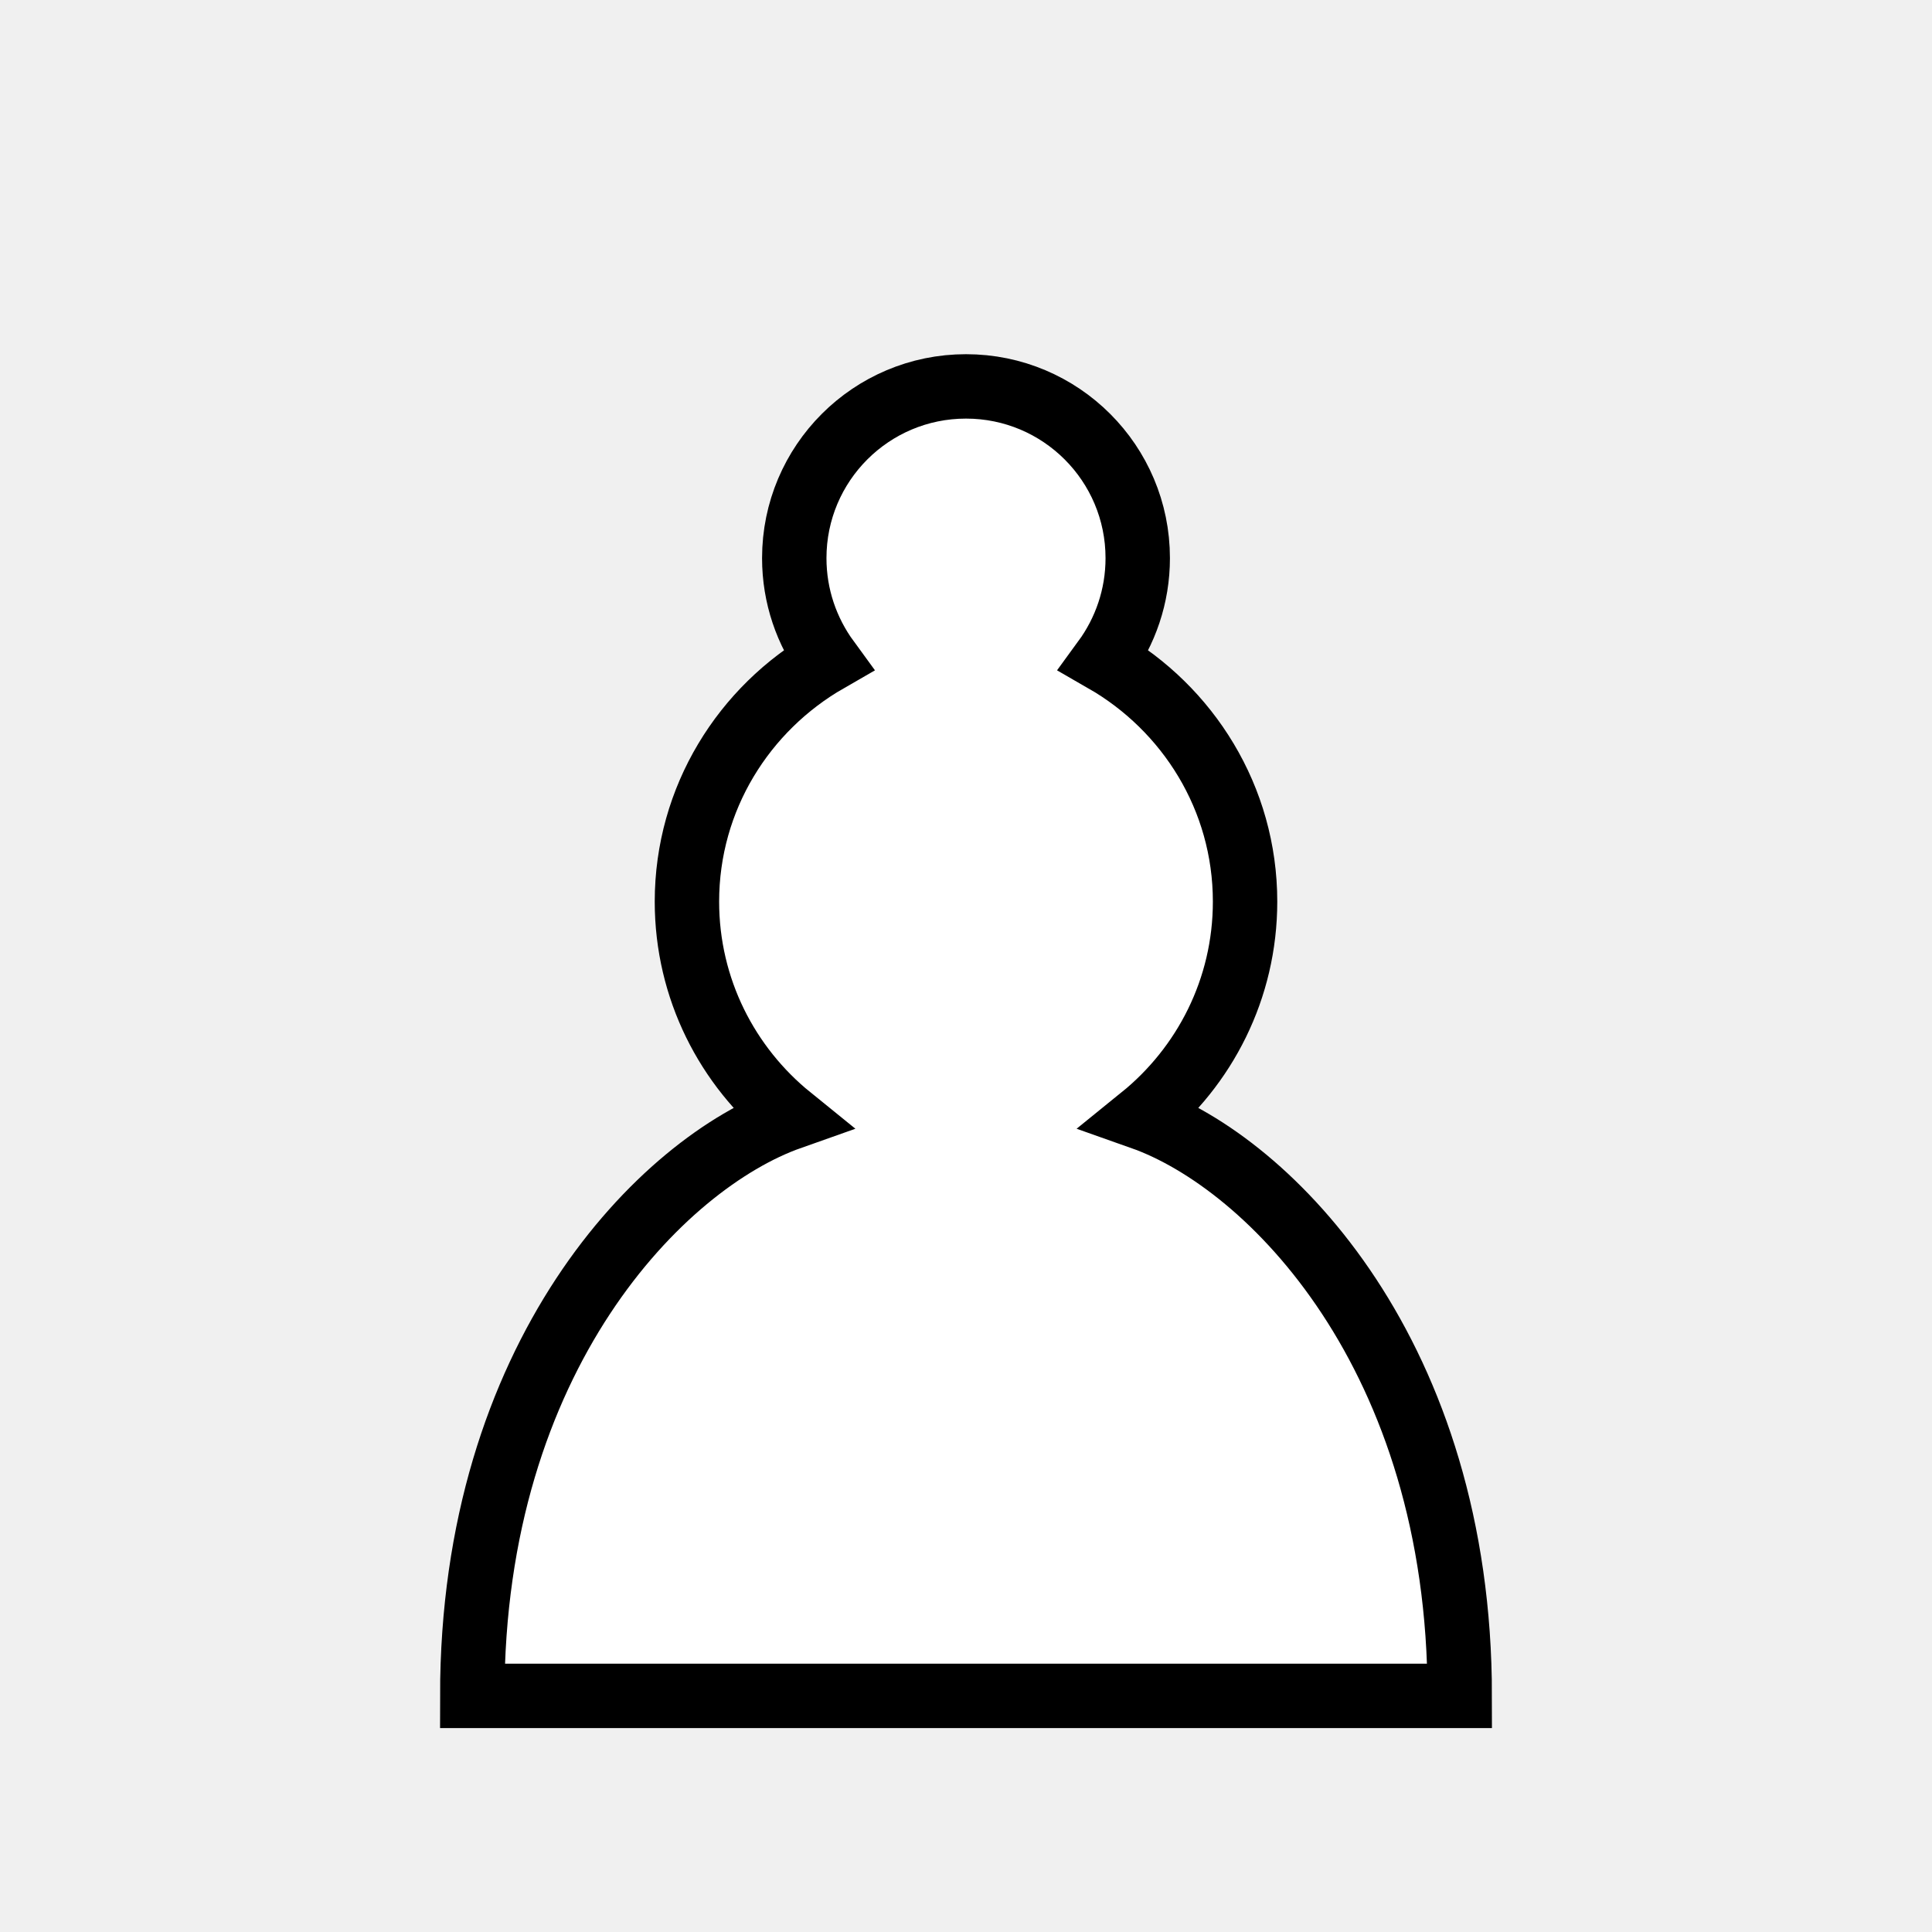
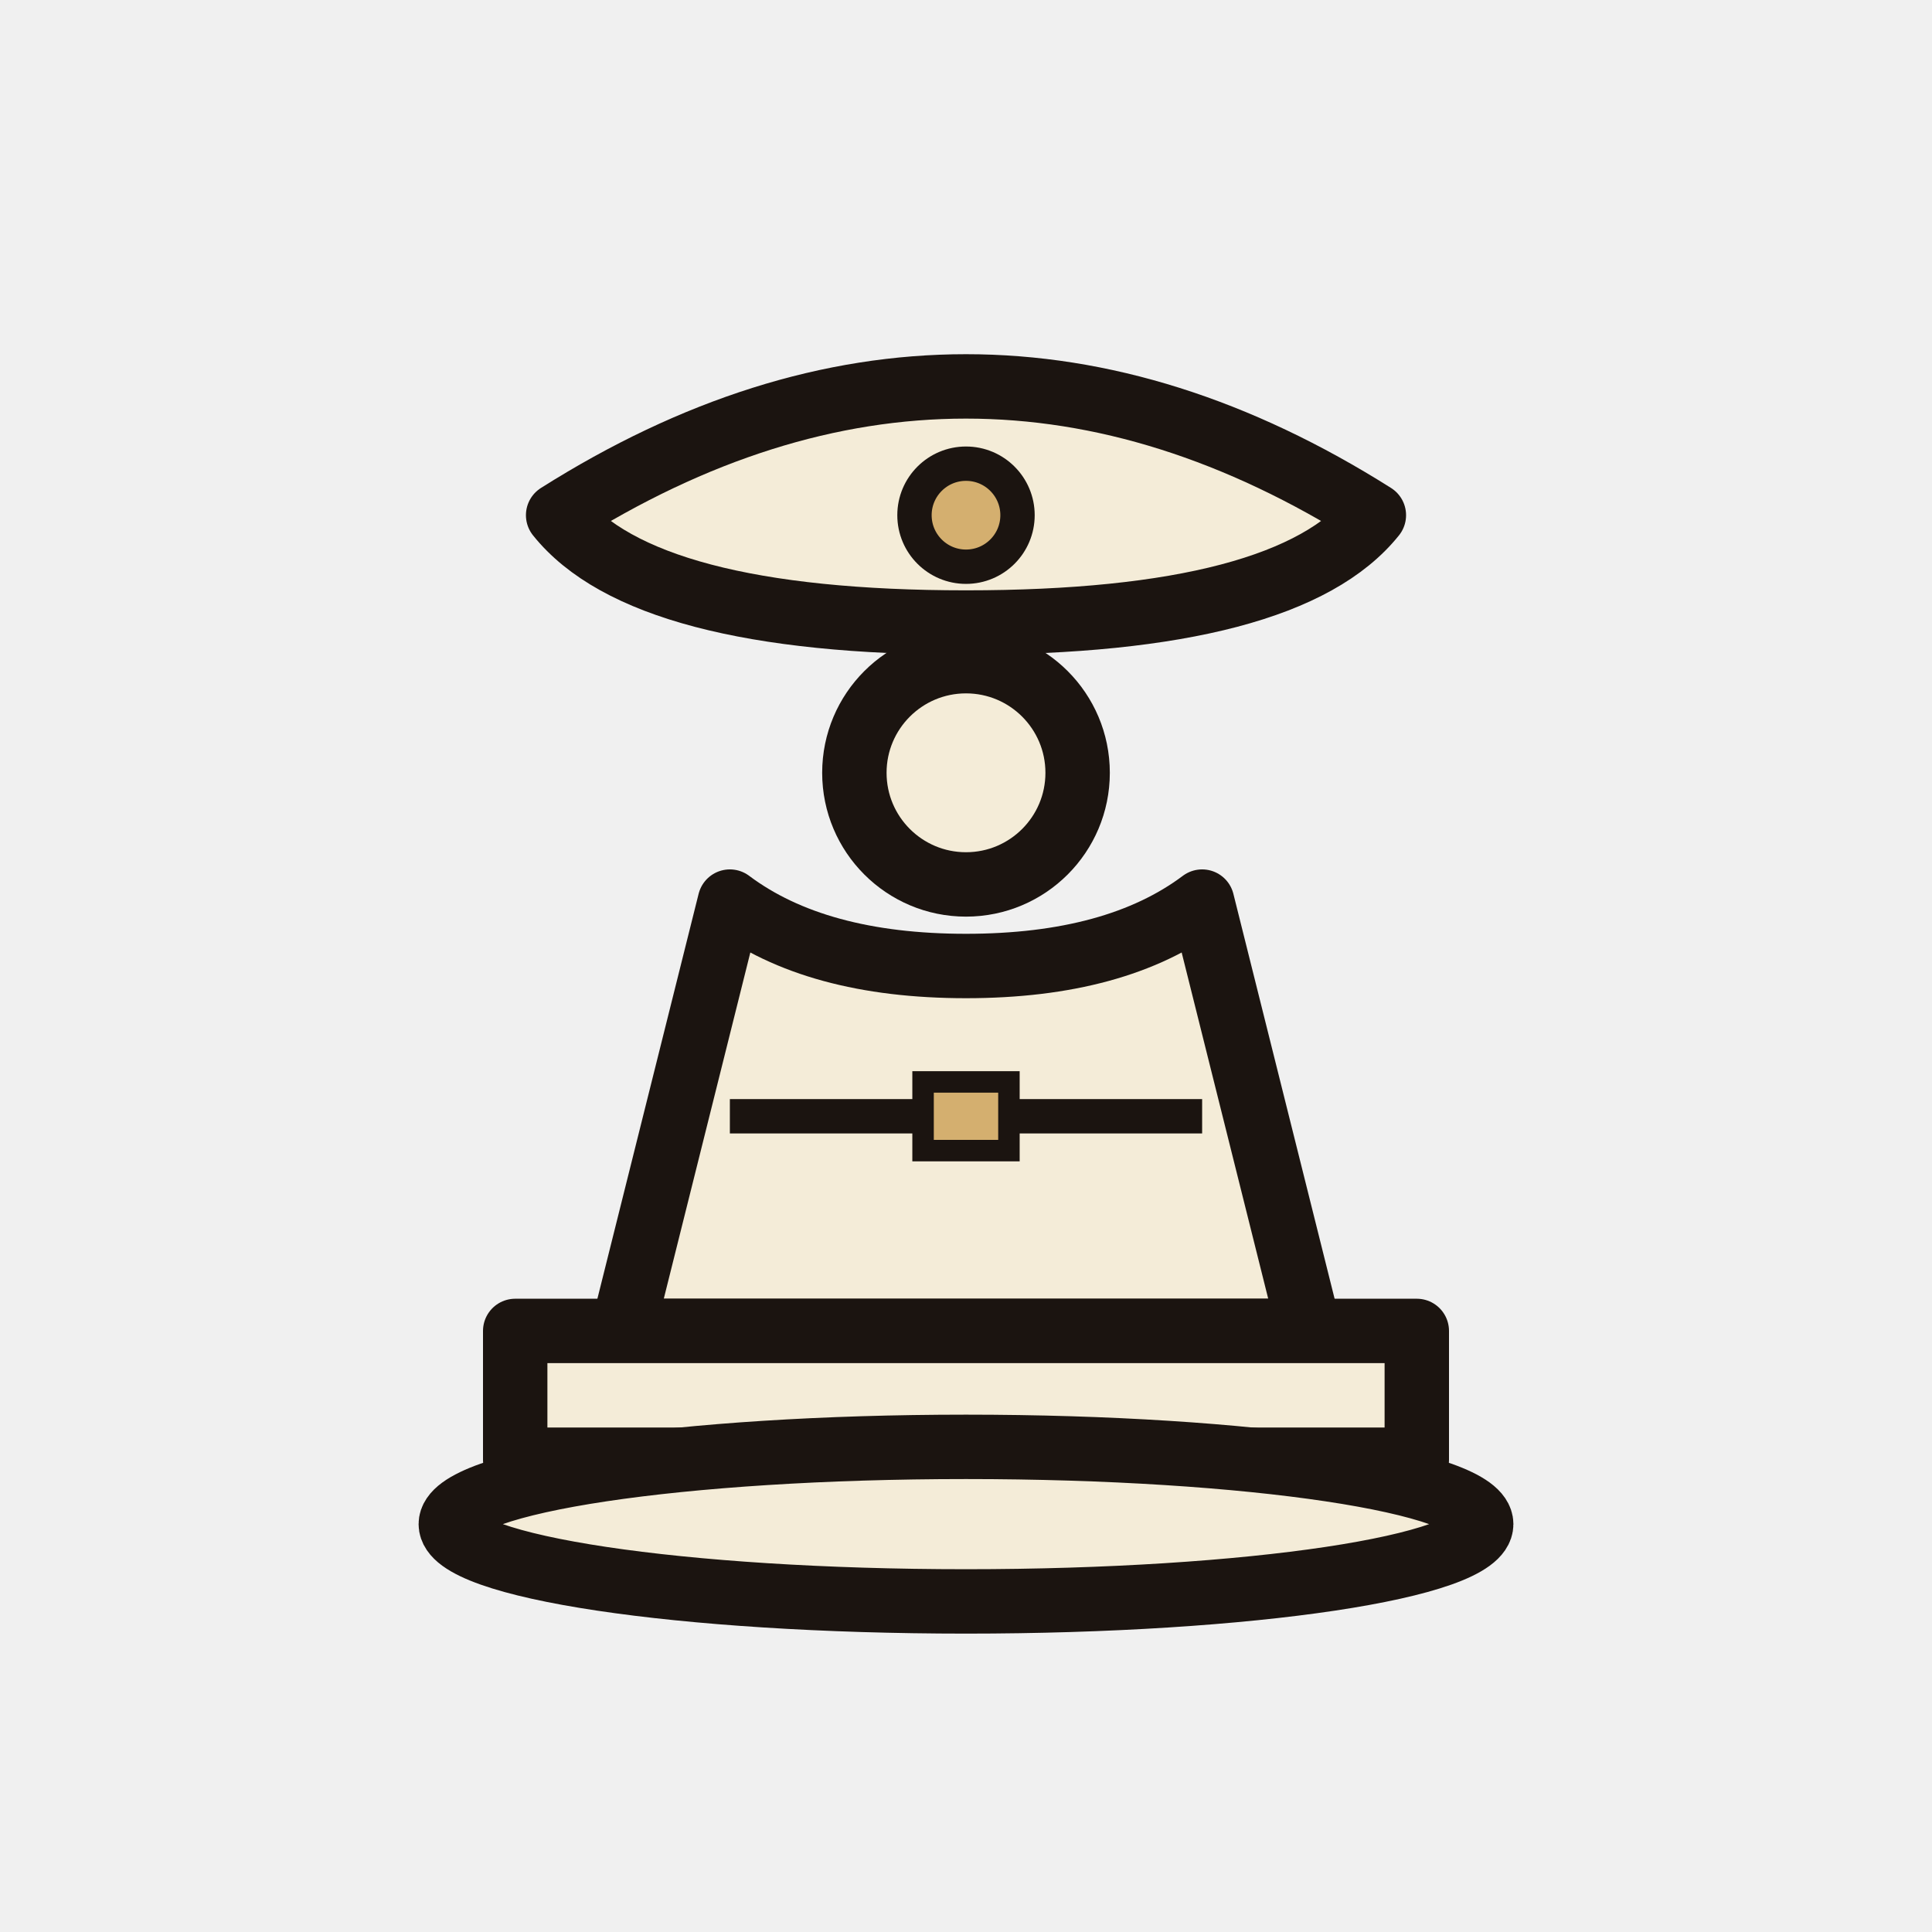
- <svg xmlns="http://www.w3.org/2000/svg" version="1.1" width="45" height="45">
-   <path d="m 22.5,9 c -2.21,0 -4,1.79 -4,4 0,0.89 0.29,1.71 0.78,2.38 C 17.33,16.5 16,18.59 16,21 c 0,2.03 0.94,3.84 2.41,5.03 C 15.41,27.09 11,31.58 11,39.5 H 34 C 34,31.58 29.59,27.09 26.59,26.03 28.06,24.84 29,23.03 29,21 29,18.59 27.67,16.5 25.72,15.38 26.21,14.71 26.5,13.89 26.5,13 c 0,-2.21 -1.79,-4 -4,-4 z" style="opacity:1; fill:#ffffff; fill-opacity:1; fill-rule:nonzero; stroke:#000000; stroke-width:1.5; stroke-linecap:round; stroke-linejoin:miter; stroke-miterlimit:4; stroke-dasharray:none; stroke-opacity:1;" />
+ <svg xmlns="http://www.w3.org/2000/svg" viewBox="0 0 45 45">
+   <g fill="#F4ECD8" stroke="#1B1410" stroke-width="1.5" stroke-linejoin="round">
+     <path d="M 13 12 Q 22.5 6 32 12 Q 30 14.5 22.5 14.5 Q 15 14.5 13 12 Z" />
+     <circle cx="22.5" cy="18" r="2.6" />
+     <path d="M 17 21 L 14.5 31 L 30.5 31 L 28 21 Q 26 22.5 22.5 22.5 Q 19 22.5 17 21 Z" />
+     <rect x="12" y="31" width="21" height="3" />
+     <ellipse cx="22.5" cy="35.5" rx="12" ry="1.8" />
+   </g>
+   <circle cx="22.5" cy="12" r="1.2" fill="#D4AF6F" stroke="#1B1410" stroke-width="0.8" />
+   <line x1="17" y1="26" x2="28" y2="26" stroke="#1B1410" stroke-width="0.8" />
+   <rect x="21.5" y="25.2" width="2" height="1.6" fill="#D4AF6F" stroke="#1B1410" stroke-width="0.5" />
</svg>
